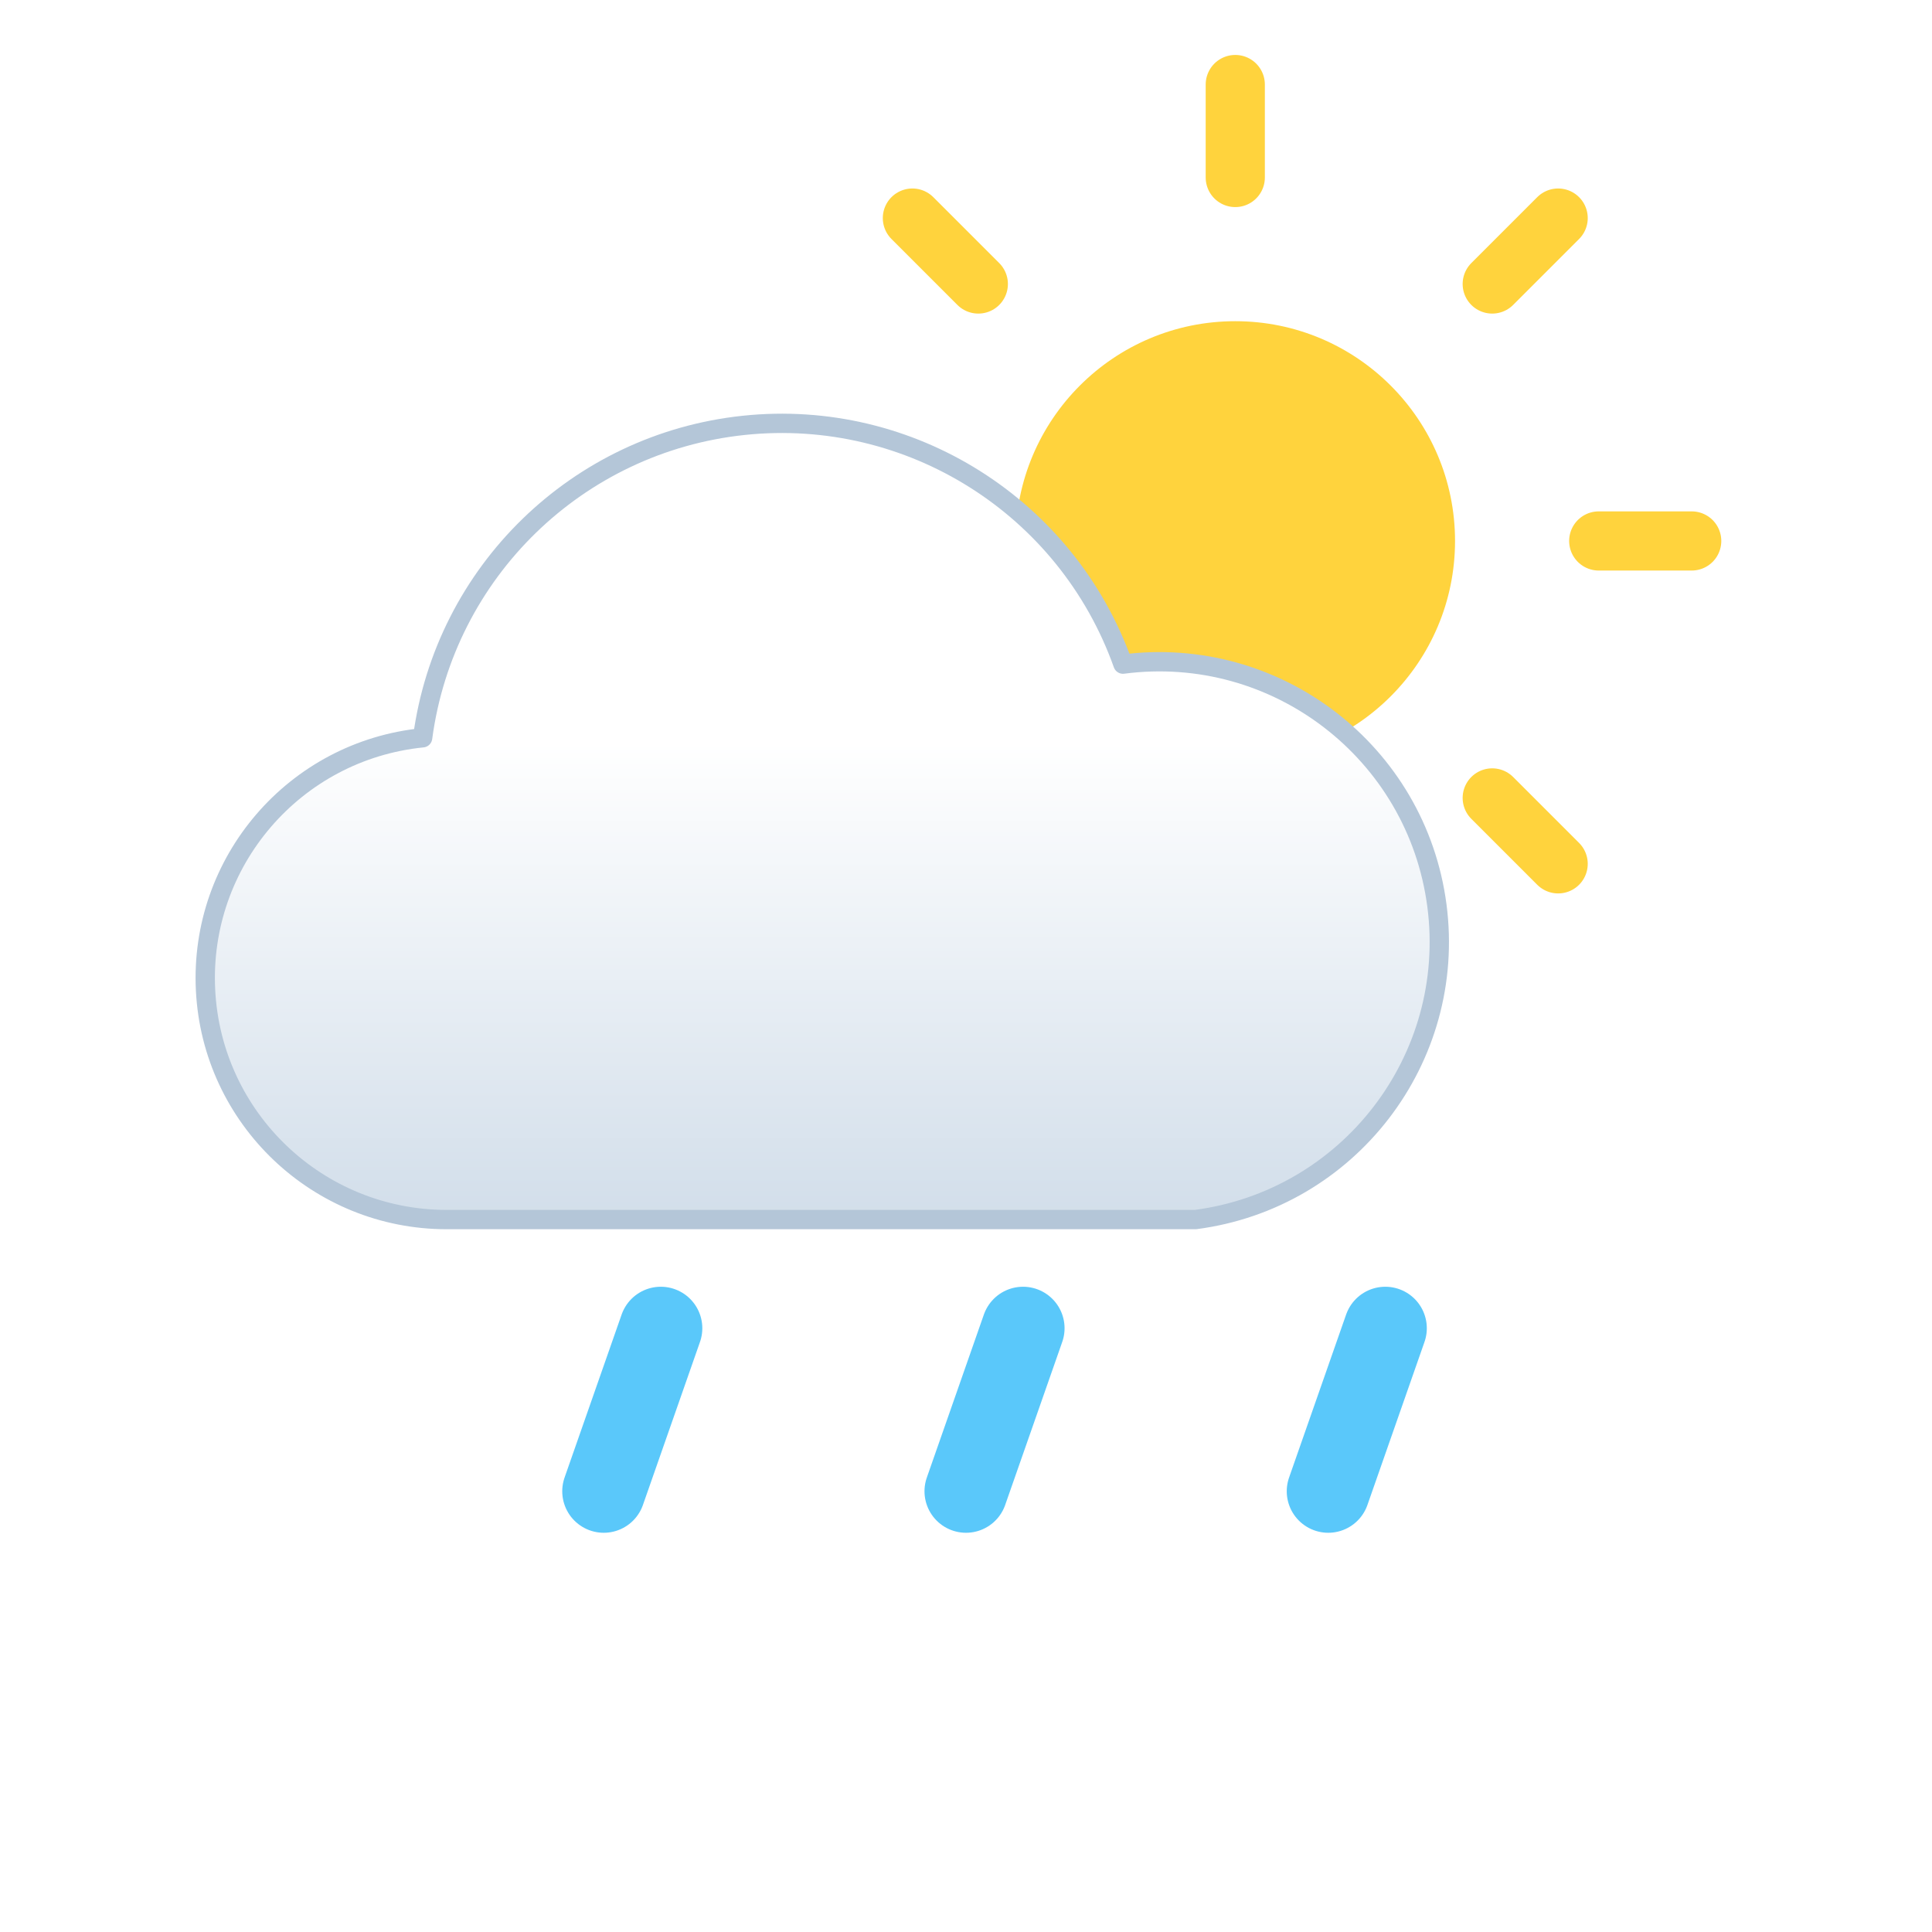
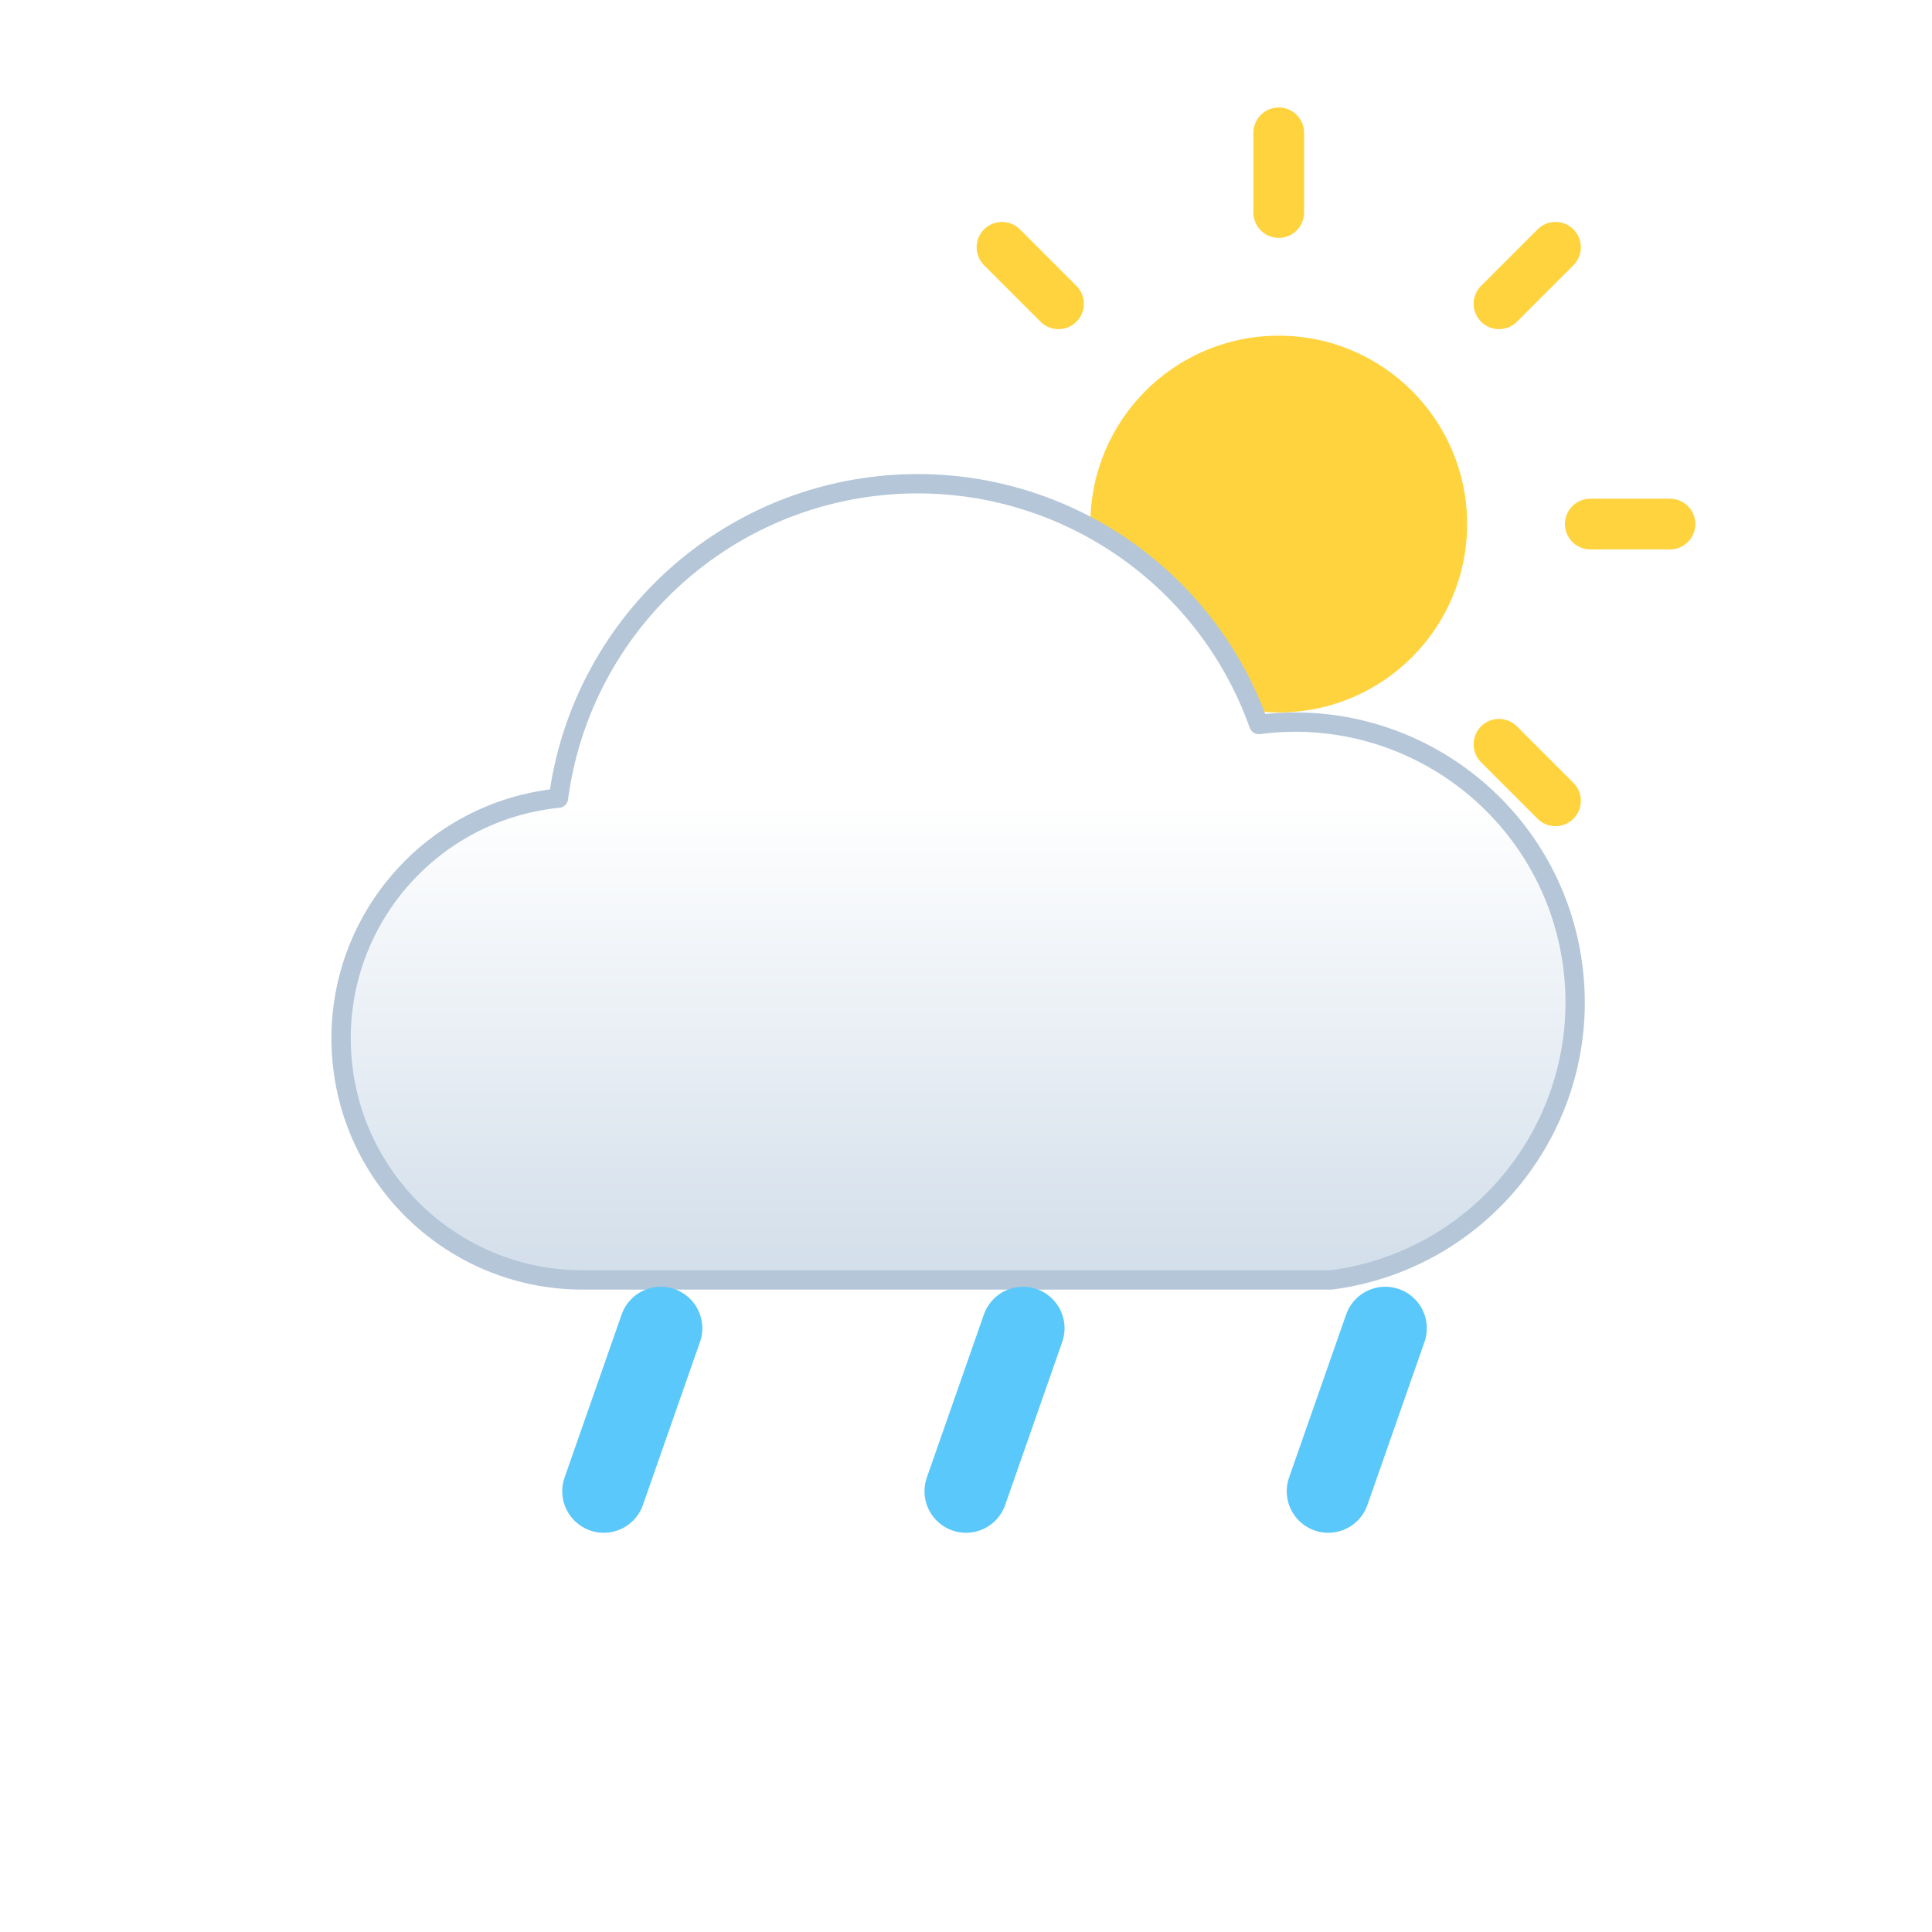
<svg xmlns="http://www.w3.org/2000/svg" viewBox="0 0 128 128" width="128" height="128">
  <defs>
    <linearGradient id="flat-cloud" x2="0" y2="1">
      <stop offset=".4" stop-color="#ffffff" />
      <stop offset="1" stop-color="#d2deea" />
    </linearGradient>
  </defs>
-   <g transform="translate(46 0) scale(.56)">
+   <g transform="translate(54 4) scale(.48)">
    <g data-symbol="sun">
      <path d="M64 10v11M64 107v11M10 64h11M107 64h11M25.8 25.8l7.8 7.8M94.4 94.4l7.8 7.8M102.2 25.8l-7.8 7.8M33.6 94.4l-7.8 7.8" fill="none" stroke="#ffd33d" stroke-width="7" stroke-linecap="round" stroke-linejoin="round" />
      <circle cx="64" cy="64" r="26" fill="#ffd33d" stroke="none" stroke-width="2" />
    </g>
  </g>
-   <g transform="translate(4 4) scale(.8)">
+   <g transform="translate(13 8) scale(.8)">
    <g data-symbol="cloud" fill="url(#flat-cloud)" stroke="#b4c6d8" stroke-width="1.6" stroke-linejoin="round">
      <path d="M32 96a20 20 0 0 1-2-39.9A30 30 0 0 1 88 50a23 23 0 1 1 6 46Z" />
    </g>
  </g>
  <g data-symbol="rain">
    <path d="M43.78 88l-3.78 10.8" fill="none" stroke="#5ac8fa" stroke-width="5.5" stroke-linecap="round" stroke-linejoin="round" />
    <path d="M67.78 88l-3.78 10.8" fill="none" stroke="#5ac8fa" stroke-width="5.5" stroke-linecap="round" stroke-linejoin="round" />
    <path d="M91.78 88l-3.78 10.8" fill="none" stroke="#5ac8fa" stroke-width="5.5" stroke-linecap="round" stroke-linejoin="round" />
  </g>
</svg>
